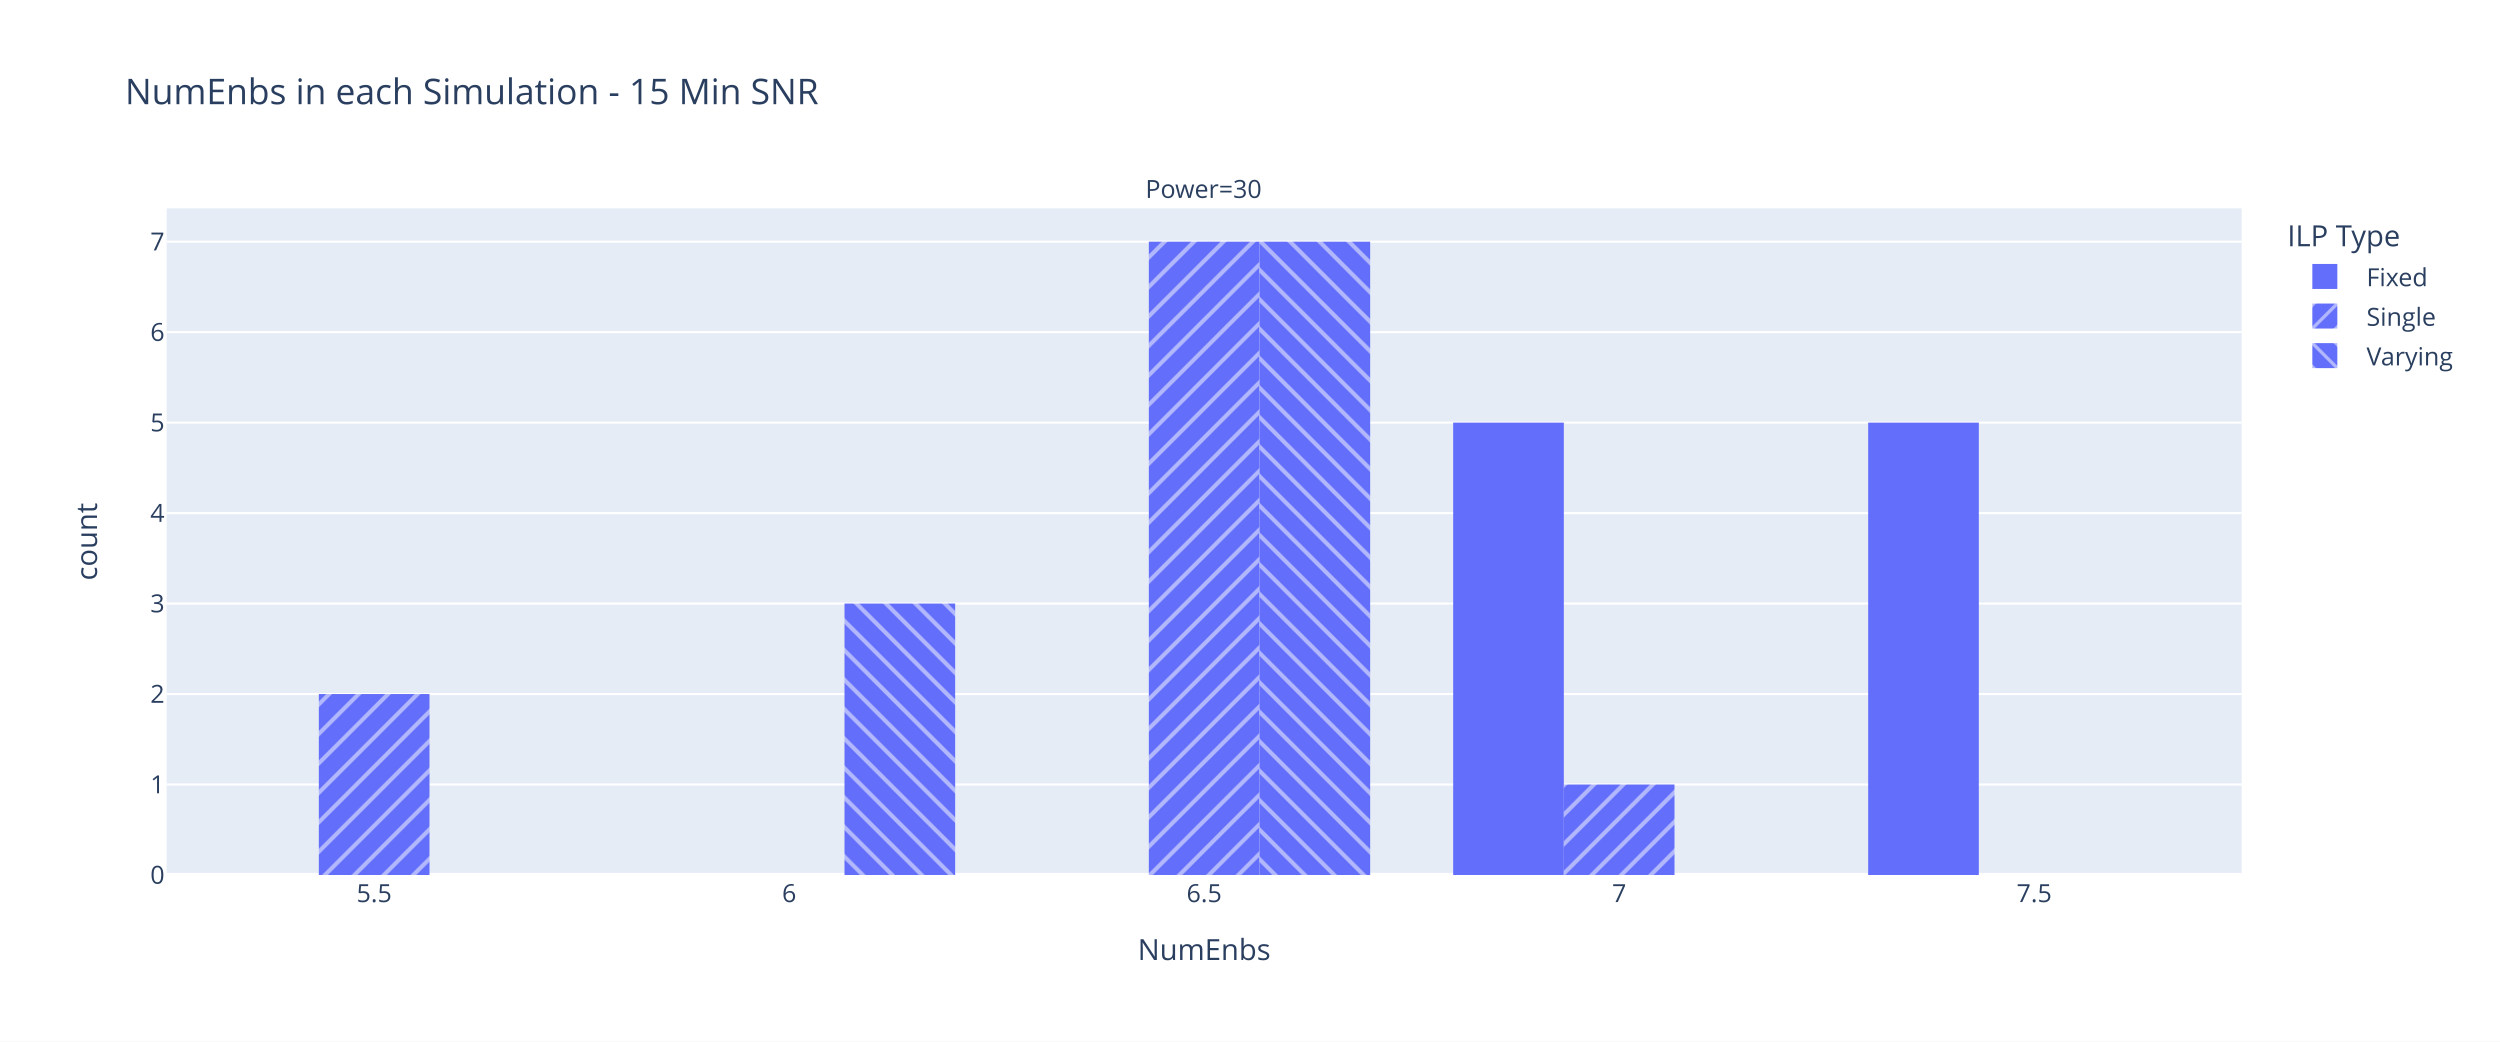
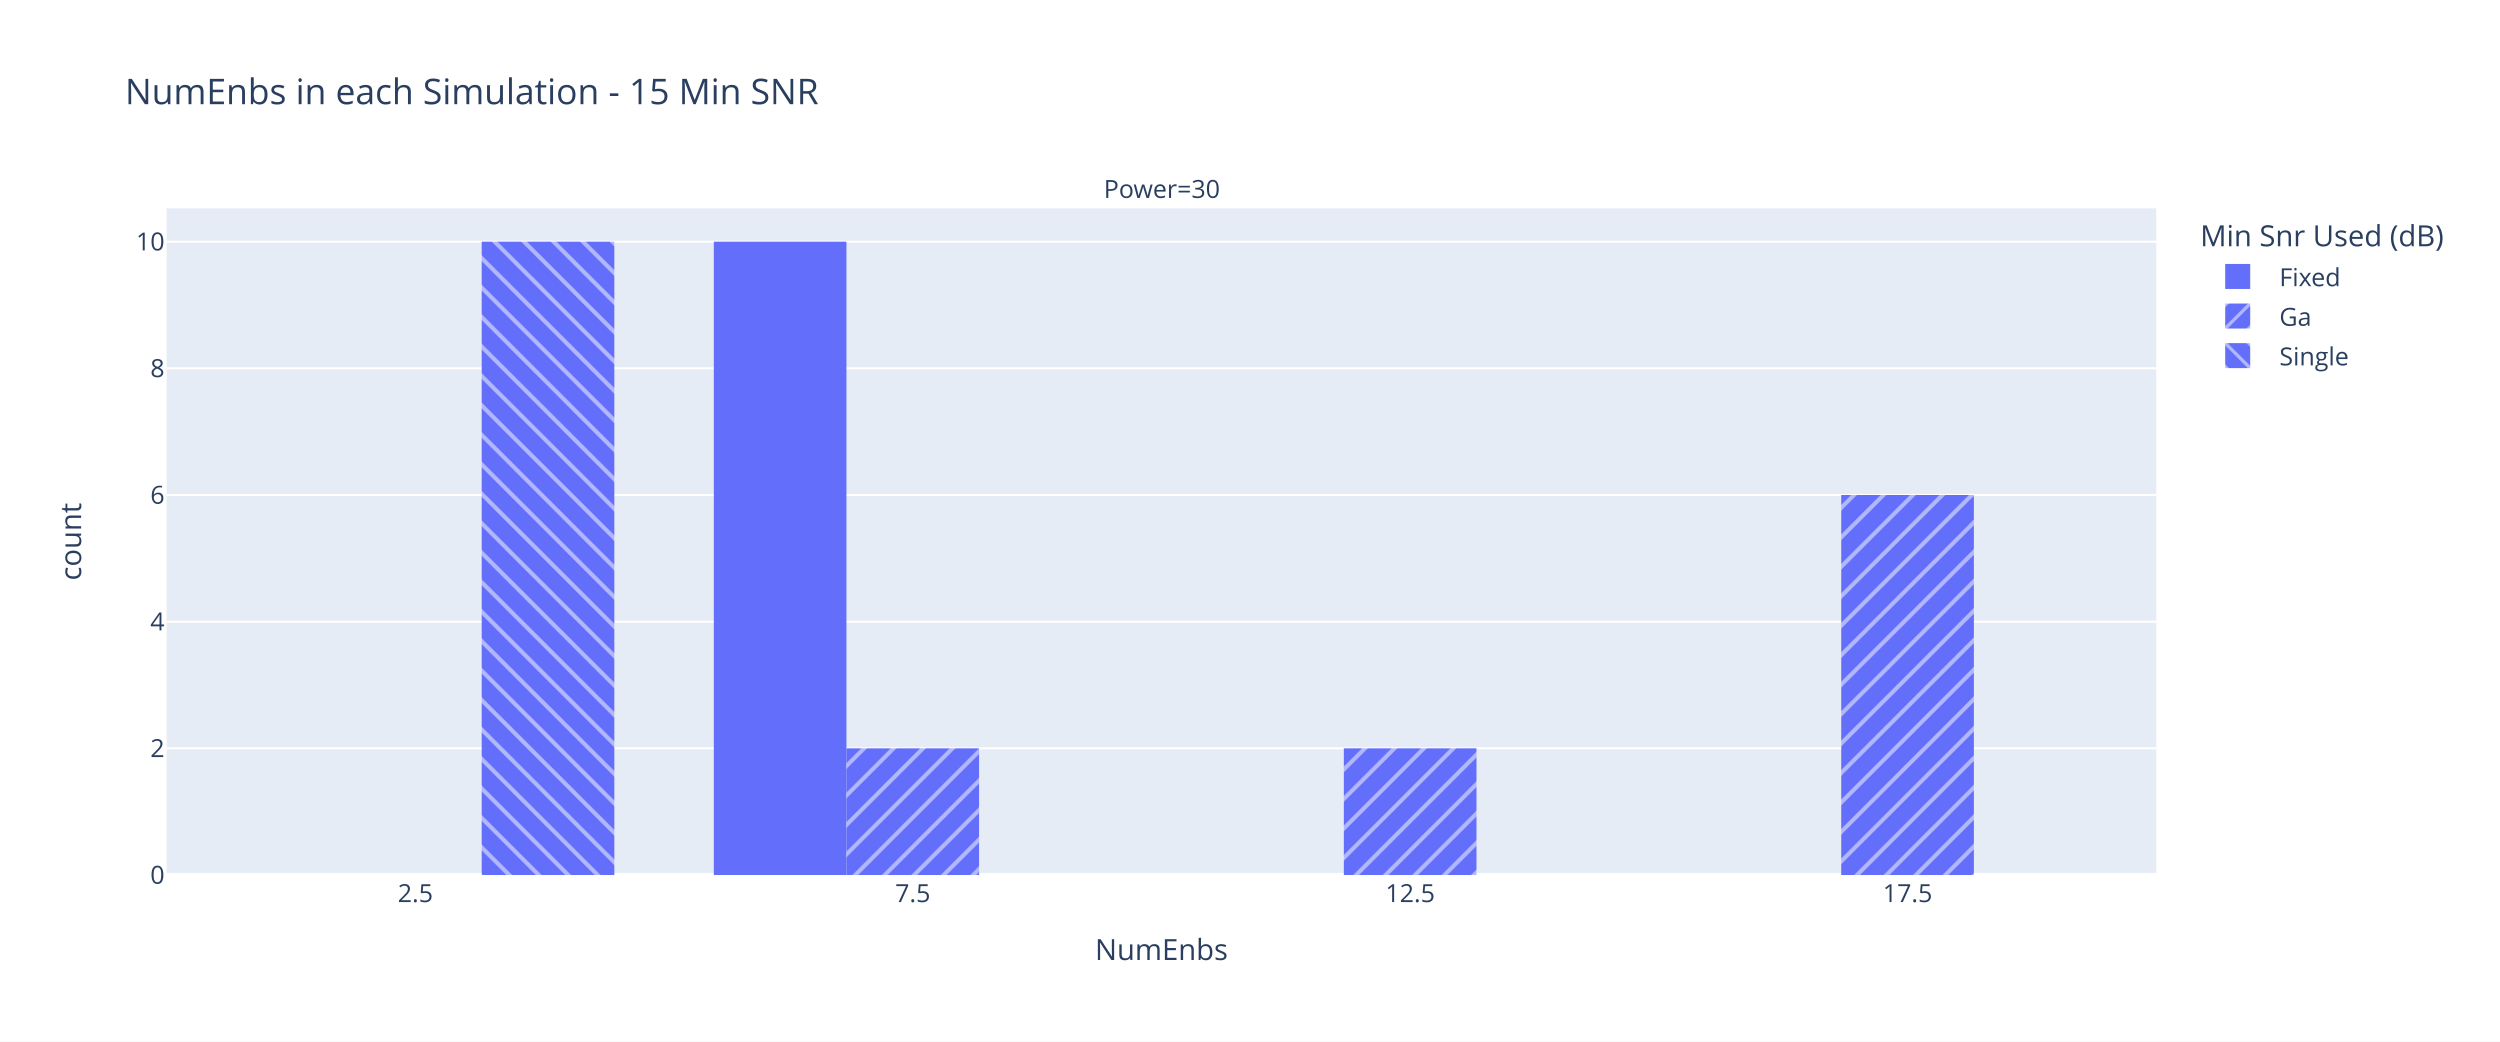
<svg xmlns="http://www.w3.org/2000/svg" class="main-svg" width="1200" height="500" style="" viewBox="0 0 1200 500">
  <rect x="0" y="0" width="1200" height="500" style="fill: rgb(255, 255, 255); fill-opacity: 1;" />
-   <defs id="defs-93444a">
+   <defs id="defs-58d48c">
    <g class="clips">
-       <clipPath id="clip93444axyplot" class="plotclip">
-         <rect width="996" height="320" />
-       </clipPath>
-       <clipPath class="axesclip" id="clip93444ax">
-         <rect x="80" y="0" width="996" height="500" />
-       </clipPath>
-       <clipPath class="axesclip" id="clip93444ay">
+       <clipPath id="clip58d48cxyplot" class="plotclip">
+         <rect width="955" height="320" />
+       </clipPath>
+       <clipPath class="axesclip" id="clip58d48cx">
+         <rect x="80" y="0" width="955" height="500" />
+       </clipPath>
+       <clipPath class="axesclip" id="clip58d48cy">
        <rect x="0" y="100" width="1200" height="320" />
      </clipPath>
-       <clipPath class="axesclip" id="clip93444axy">
-         <rect x="80" y="100" width="996" height="320" />
+       <clipPath class="axesclip" id="clip58d48cxy">
+         <rect x="80" y="100" width="955" height="320" />
      </clipPath>
    </g>
    <g class="gradients" />
    <g class="patterns">
-       <pattern id="p93444a-legend-44f2ed" width="14.142px" height="14.142px" patternUnits="userSpaceOnUse" patternTransform="scale(0.8)">
+       <pattern id="p58d48c-legend-95f32c" width="14.142px" height="14.142px" patternUnits="userSpaceOnUse" patternTransform="scale(0.8)">
        <rect width="14.142px" height="14.142px" fill="#636efa" />
        <path d="M-3.536,3.536l7.071,-7.071M0,14.142L14.142,0M10.607,17.678l7.071,-7.071" opacity="0.5" stroke="#fff" stroke-width="2px" />
      </pattern>
-       <pattern id="p93444a-legend-15ae70" width="14.142px" height="14.142px" patternUnits="userSpaceOnUse" patternTransform="scale(0.8)">
+       <pattern id="p58d48c-legend-b8c001" width="14.142px" height="14.142px" patternUnits="userSpaceOnUse" patternTransform="scale(0.8)">
        <rect width="14.142px" height="14.142px" fill="#636efa" />
        <path d="M10.607,-3.536l7.071,7.071M0,0L14.142,14.142M-3.536,10.607l7.071,7.071" opacity="0.5" stroke="#fff" stroke-width="2px" />
      </pattern>
-       <pattern id="p93444a-44f2ed" width="14.142px" height="14.142px" patternUnits="userSpaceOnUse" patternTransform="">
+       <pattern id="p58d48c-95f32c" width="14.142px" height="14.142px" patternUnits="userSpaceOnUse" patternTransform="">
        <rect width="14.142px" height="14.142px" fill="#636efa" />
        <path d="M-3.536,3.536l7.071,-7.071M0,14.142L14.142,0M10.607,17.678l7.071,-7.071" opacity="0.5" stroke="#fff" stroke-width="2px" />
      </pattern>
-       <pattern id="p93444a-15ae70" width="14.142px" height="14.142px" patternUnits="userSpaceOnUse" patternTransform="">
+       <pattern id="p58d48c-b8c001" width="14.142px" height="14.142px" patternUnits="userSpaceOnUse" patternTransform="">
        <rect width="14.142px" height="14.142px" fill="#636efa" />
        <path d="M10.607,-3.536l7.071,7.071M0,0L14.142,14.142M-3.536,10.607l7.071,7.071" opacity="0.5" stroke="#fff" stroke-width="2px" />
      </pattern>
    </g>
  </defs>
  <g class="bglayer">
-     <rect class="bg" x="80" y="100" width="996" height="320" style="fill: rgb(229, 236, 246); fill-opacity: 1; stroke-width: 0;" />
+     <rect class="bg" x="80" y="100" width="955" height="320" style="fill: rgb(229, 236, 246); fill-opacity: 1; stroke-width: 0;" />
  </g>
  <g class="layer-below">
    <g class="imagelayer" />
    <g class="shapelayer" />
  </g>
  <g class="cartesianlayer">
    <g class="subplot xy">
      <g class="layer-subplot">
        <g class="shapelayer" />
        <g class="imagelayer" />
      </g>
      <g class="minor-gridlayer">
        <g class="x" />
        <g class="y" />
      </g>
      <g class="gridlayer">
        <g class="x" />
        <g class="y">
-           <path class="ygrid crisp" transform="translate(0,376.57)" d="M80,0h996" style="stroke: rgb(255, 255, 255); stroke-opacity: 1; stroke-width: 1px;" />
-           <path class="ygrid crisp" transform="translate(0,333.14)" d="M80,0h996" style="stroke: rgb(255, 255, 255); stroke-opacity: 1; stroke-width: 1px;" />
-           <path class="ygrid crisp" transform="translate(0,289.71)" d="M80,0h996" style="stroke: rgb(255, 255, 255); stroke-opacity: 1; stroke-width: 1px;" />
-           <path class="ygrid crisp" transform="translate(0,246.29)" d="M80,0h996" style="stroke: rgb(255, 255, 255); stroke-opacity: 1; stroke-width: 1px;" />
-           <path class="ygrid crisp" transform="translate(0,202.86)" d="M80,0h996" style="stroke: rgb(255, 255, 255); stroke-opacity: 1; stroke-width: 1px;" />
-           <path class="ygrid crisp" transform="translate(0,159.43)" d="M80,0h996" style="stroke: rgb(255, 255, 255); stroke-opacity: 1; stroke-width: 1px;" />
-           <path class="ygrid crisp" transform="translate(0,116)" d="M80,0h996" style="stroke: rgb(255, 255, 255); stroke-opacity: 1; stroke-width: 1px;" />
+           <path class="ygrid crisp" transform="translate(0,359.2)" d="M80,0h955" style="stroke: rgb(255, 255, 255); stroke-opacity: 1; stroke-width: 1px;" />
+           <path class="ygrid crisp" transform="translate(0,298.4)" d="M80,0h955" style="stroke: rgb(255, 255, 255); stroke-opacity: 1; stroke-width: 1px;" />
+           <path class="ygrid crisp" transform="translate(0,237.6)" d="M80,0h955" style="stroke: rgb(255, 255, 255); stroke-opacity: 1; stroke-width: 1px;" />
+           <path class="ygrid crisp" transform="translate(0,176.8)" d="M80,0h955" style="stroke: rgb(255, 255, 255); stroke-opacity: 1; stroke-width: 1px;" />
+           <path class="ygrid crisp" transform="translate(0,116)" d="M80,0h955" style="stroke: rgb(255, 255, 255); stroke-opacity: 1; stroke-width: 1px;" />
        </g>
      </g>
      <g class="zerolinelayer">
-         <path class="yzl zl crisp" transform="translate(0,420)" d="M80,0h996" style="stroke: rgb(255, 255, 255); stroke-opacity: 1; stroke-width: 2px;" />
+         <path class="yzl zl crisp" transform="translate(0,420)" d="M80,0h955" style="stroke: rgb(255, 255, 255); stroke-opacity: 1; stroke-width: 2px;" />
      </g>
      <path class="xlines-below" />
      <path class="ylines-below" />
      <g class="overlines-below" />
      <g class="xaxislayer-below" />
      <g class="yaxislayer-below" />
      <g class="overaxes-below" />
-       <g class="plot" transform="translate(80,100)" clip-path="url(#clip93444axyplot)">
+       <g class="plot" transform="translate(80,100)" clip-path="url(#clip58d48cxyplot)">
        <g class="barlayer mlayer">
          <g class="trace bars" style="opacity: 1;">
            <g class="points">
              <g class="point">
-                 <path d="M617.52,320V102.86H670.64V320Z" style="vector-effect: non-scaling-stroke; opacity: 1; stroke-width: 0px; fill: rgb(99, 110, 250); fill-opacity: 1;" />
-               </g>
-               <g class="point">
-                 <path d="M816.72,320V102.86H869.84V320Z" style="vector-effect: non-scaling-stroke; opacity: 1; stroke-width: 0px; fill: rgb(99, 110, 250); fill-opacity: 1;" />
+                 <path d="M262.63,320V16H326.29V320Z" style="vector-effect: non-scaling-stroke; opacity: 1; stroke-width: 0px; fill: rgb(99, 110, 250); fill-opacity: 1;" />
              </g>
            </g>
          </g>
          <g class="trace bars" style="opacity: 1;">
            <g class="points">
              <g class="point">
-                 <path d="M73.04,320V233.14H126.16V320Z" class="pattern_filled" style="vector-effect: non-scaling-stroke; opacity: 1; stroke-width: 0px; fill: url('#p93444a-44f2ed');" />
-               </g>
-               <g class="point">
-                 <path d="M0,0Z" class="pattern_filled" style="vector-effect: non-scaling-stroke; opacity: 1; stroke-width: 0px; fill: url('#p93444a-44f2ed');" />
-               </g>
-               <g class="point">
-                 <path d="M471.44,320V16H524.56V320Z" class="pattern_filled" style="vector-effect: non-scaling-stroke; opacity: 1; stroke-width: 0px; fill: url('#p93444a-44f2ed');" />
-               </g>
-               <g class="point">
-                 <path d="M670.64,320V276.57H723.76V320Z" class="pattern_filled" style="vector-effect: non-scaling-stroke; opacity: 1; stroke-width: 0px; fill: url('#p93444a-44f2ed');" />
+                 <path d="M326.29,320V259.2H389.96V320Z" class="pattern_filled" style="vector-effect: non-scaling-stroke; opacity: 1; stroke-width: 0px; fill: url('#p58d48c-95f32c');" />
+               </g>
+               <g class="point">
+                 <path d="M565.04,320V259.2H628.71V320Z" class="pattern_filled" style="vector-effect: non-scaling-stroke; opacity: 1; stroke-width: 0px; fill: url('#p58d48c-95f32c');" />
+               </g>
+               <g class="point">
+                 <path d="M803.79,320V137.6H867.46V320Z" class="pattern_filled" style="vector-effect: non-scaling-stroke; opacity: 1; stroke-width: 0px; fill: url('#p58d48c-95f32c');" />
              </g>
            </g>
          </g>
          <g class="trace bars" style="opacity: 1;">
            <g class="points">
              <g class="point">
-                 <path d="M325.36,320V189.71H378.48V320Z" class="pattern_filled" style="vector-effect: non-scaling-stroke; opacity: 1; stroke-width: 0px; fill: url('#p93444a-15ae70');" />
-               </g>
-               <g class="point">
-                 <path d="M524.56,320V16H577.68V320Z" class="pattern_filled" style="vector-effect: non-scaling-stroke; opacity: 1; stroke-width: 0px; fill: url('#p93444a-15ae70');" />
+                 <path d="M151.21,320V16H214.88V320Z" class="pattern_filled" style="vector-effect: non-scaling-stroke; opacity: 1; stroke-width: 0px; fill: url('#p58d48c-b8c001');" />
              </g>
            </g>
          </g>
        </g>
      </g>
      <g class="overplot" />
      <path class="xlines-above crisp" d="M0,0" style="fill: none;" />
      <path class="ylines-above crisp" d="M0,0" style="fill: none;" />
      <g class="overlines-above" />
      <g class="xaxislayer-above">
        <g class="xtick">
-           <text text-anchor="middle" x="0" y="433" transform="translate(179.6,0)" style="font-family: 'Open Sans', verdana, arial, sans-serif; font-size: 12px; fill: rgb(42, 63, 95); fill-opacity: 1; white-space: pre; opacity: 1;">5.5</text>
-         </g>
-         <g class="xtick">
-           <text text-anchor="middle" x="0" y="433" style="font-family: 'Open Sans', verdana, arial, sans-serif; font-size: 12px; fill: rgb(42, 63, 95); fill-opacity: 1; white-space: pre; opacity: 1;" transform="translate(378.8,0)">6</text>
-         </g>
-         <g class="xtick">
-           <text text-anchor="middle" x="0" y="433" style="font-family: 'Open Sans', verdana, arial, sans-serif; font-size: 12px; fill: rgb(42, 63, 95); fill-opacity: 1; white-space: pre; opacity: 1;" transform="translate(578,0)">6.5</text>
-         </g>
-         <g class="xtick">
-           <text text-anchor="middle" x="0" y="433" style="font-family: 'Open Sans', verdana, arial, sans-serif; font-size: 12px; fill: rgb(42, 63, 95); fill-opacity: 1; white-space: pre; opacity: 1;" transform="translate(777.2,0)">7</text>
-         </g>
-         <g class="xtick">
-           <text text-anchor="middle" x="0" y="433" style="font-family: 'Open Sans', verdana, arial, sans-serif; font-size: 12px; fill: rgb(42, 63, 95); fill-opacity: 1; white-space: pre; opacity: 1;" transform="translate(976.4,0)">7.5</text>
+           <text text-anchor="middle" x="0" y="433" transform="translate(199.38,0)" style="font-family: 'Open Sans', verdana, arial, sans-serif; font-size: 12px; fill: rgb(42, 63, 95); fill-opacity: 1; white-space: pre; opacity: 1;">2.5</text>
+         </g>
+         <g class="xtick">
+           <text text-anchor="middle" x="0" y="433" style="font-family: 'Open Sans', verdana, arial, sans-serif; font-size: 12px; fill: rgb(42, 63, 95); fill-opacity: 1; white-space: pre; opacity: 1;" transform="translate(438.13,0)">7.5</text>
+         </g>
+         <g class="xtick">
+           <text text-anchor="middle" x="0" y="433" style="font-family: 'Open Sans', verdana, arial, sans-serif; font-size: 12px; fill: rgb(42, 63, 95); fill-opacity: 1; white-space: pre; opacity: 1;" transform="translate(676.88,0)">12.5</text>
+         </g>
+         <g class="xtick">
+           <text text-anchor="middle" x="0" y="433" style="font-family: 'Open Sans', verdana, arial, sans-serif; font-size: 12px; fill: rgb(42, 63, 95); fill-opacity: 1; white-space: pre; opacity: 1;" transform="translate(915.63,0)">17.5</text>
        </g>
      </g>
      <g class="yaxislayer-above">
        <g class="ytick">
          <text text-anchor="end" x="79" y="4.2" transform="translate(0,420)" style="font-family: 'Open Sans', verdana, arial, sans-serif; font-size: 12px; fill: rgb(42, 63, 95); fill-opacity: 1; white-space: pre; opacity: 1;">0</text>
        </g>
        <g class="ytick">
-           <text text-anchor="end" x="79" y="4.2" style="font-family: 'Open Sans', verdana, arial, sans-serif; font-size: 12px; fill: rgb(42, 63, 95); fill-opacity: 1; white-space: pre; opacity: 1;" transform="translate(0,376.57)">1</text>
-         </g>
-         <g class="ytick">
-           <text text-anchor="end" x="79" y="4.2" style="font-family: 'Open Sans', verdana, arial, sans-serif; font-size: 12px; fill: rgb(42, 63, 95); fill-opacity: 1; white-space: pre; opacity: 1;" transform="translate(0,333.14)">2</text>
-         </g>
-         <g class="ytick">
-           <text text-anchor="end" x="79" y="4.2" style="font-family: 'Open Sans', verdana, arial, sans-serif; font-size: 12px; fill: rgb(42, 63, 95); fill-opacity: 1; white-space: pre; opacity: 1;" transform="translate(0,289.71)">3</text>
-         </g>
-         <g class="ytick">
-           <text text-anchor="end" x="79" y="4.2" style="font-family: 'Open Sans', verdana, arial, sans-serif; font-size: 12px; fill: rgb(42, 63, 95); fill-opacity: 1; white-space: pre; opacity: 1;" transform="translate(0,246.29)">4</text>
-         </g>
-         <g class="ytick">
-           <text text-anchor="end" x="79" y="4.2" style="font-family: 'Open Sans', verdana, arial, sans-serif; font-size: 12px; fill: rgb(42, 63, 95); fill-opacity: 1; white-space: pre; opacity: 1;" transform="translate(0,202.86)">5</text>
-         </g>
-         <g class="ytick">
-           <text text-anchor="end" x="79" y="4.2" style="font-family: 'Open Sans', verdana, arial, sans-serif; font-size: 12px; fill: rgb(42, 63, 95); fill-opacity: 1; white-space: pre; opacity: 1;" transform="translate(0,159.43)">6</text>
-         </g>
-         <g class="ytick">
-           <text text-anchor="end" x="79" y="4.2" style="font-family: 'Open Sans', verdana, arial, sans-serif; font-size: 12px; fill: rgb(42, 63, 95); fill-opacity: 1; white-space: pre; opacity: 1;" transform="translate(0,116)">7</text>
+           <text text-anchor="end" x="79" y="4.2" style="font-family: 'Open Sans', verdana, arial, sans-serif; font-size: 12px; fill: rgb(42, 63, 95); fill-opacity: 1; white-space: pre; opacity: 1;" transform="translate(0,359.2)">2</text>
+         </g>
+         <g class="ytick">
+           <text text-anchor="end" x="79" y="4.2" style="font-family: 'Open Sans', verdana, arial, sans-serif; font-size: 12px; fill: rgb(42, 63, 95); fill-opacity: 1; white-space: pre; opacity: 1;" transform="translate(0,298.4)">4</text>
+         </g>
+         <g class="ytick">
+           <text text-anchor="end" x="79" y="4.2" style="font-family: 'Open Sans', verdana, arial, sans-serif; font-size: 12px; fill: rgb(42, 63, 95); fill-opacity: 1; white-space: pre; opacity: 1;" transform="translate(0,237.6)">6</text>
+         </g>
+         <g class="ytick">
+           <text text-anchor="end" x="79" y="4.2" style="font-family: 'Open Sans', verdana, arial, sans-serif; font-size: 12px; fill: rgb(42, 63, 95); fill-opacity: 1; white-space: pre; opacity: 1;" transform="translate(0,176.8)">8</text>
+         </g>
+         <g class="ytick">
+           <text text-anchor="end" x="79" y="4.2" style="font-family: 'Open Sans', verdana, arial, sans-serif; font-size: 12px; fill: rgb(42, 63, 95); fill-opacity: 1; white-space: pre; opacity: 1;" transform="translate(0,116)">10</text>
        </g>
      </g>
      <g class="overaxes-above" />
    </g>
  </g>
  <g class="polarlayer" />
  <g class="smithlayer" />
  <g class="ternarylayer" />
  <g class="geolayer" />
  <g class="funnelarealayer" />
  <g class="pielayer" />
  <g class="iciclelayer" />
  <g class="treemaplayer" />
  <g class="sunburstlayer" />
  <g class="glimages" />
-   <defs id="topdefs-93444a">
+   <defs id="topdefs-58d48c">
    <g class="clips" />
-     <clipPath id="legend93444a">
-       <rect width="92" height="86" x="0" y="0" />
+     <clipPath id="legend58d48c">
+       <rect width="134" height="86" x="0" y="0" />
    </clipPath>
  </defs>
  <g class="layer-above">
    <g class="imagelayer" />
    <g class="shapelayer" />
  </g>
  <g class="infolayer">
-     <g class="legend" pointer-events="all" transform="translate(1095.92,100)">
-       <rect class="bg" shape-rendering="crispEdges" width="92" height="86" x="0" y="0" style="stroke: rgb(68, 68, 68); stroke-opacity: 1; fill: rgb(255, 255, 255); fill-opacity: 1; stroke-width: 0px;" />
-       <g class="scrollbox" transform="" clip-path="url(#legend93444a)">
-         <text class="legendtitletext" text-anchor="start" x="2" y="18.2" style="font-family: 'Open Sans', verdana, arial, sans-serif; font-size: 14px; fill: rgb(42, 63, 95); fill-opacity: 1; white-space: pre;">ILP Type</text>
+     <g class="legend" pointer-events="all" transform="translate(1054.1,100)">
+       <rect class="bg" shape-rendering="crispEdges" width="134" height="86" x="0" y="0" style="stroke: rgb(68, 68, 68); stroke-opacity: 1; fill: rgb(255, 255, 255); fill-opacity: 1; stroke-width: 0px;" />
+       <g class="scrollbox" transform="" clip-path="url(#legend58d48c)">
+         <text class="legendtitletext" text-anchor="start" x="2" y="18.2" style="font-family: 'Open Sans', verdana, arial, sans-serif; font-size: 14px; fill: rgb(42, 63, 95); fill-opacity: 1; white-space: pre;">Min Snr Used (dB)</text>
        <g class="groups" transform="">
          <g class="traces" transform="translate(0,32.7)" style="opacity: 1;">
            <text class="legendtext" text-anchor="start" x="40" y="4.68" style="font-family: 'Open Sans', verdana, arial, sans-serif; font-size: 12px; fill: rgb(42, 63, 95); fill-opacity: 1; white-space: pre;">Fixed</text>
            <g class="layers" style="opacity: 1;">
              <g class="legendfill" />
              <g class="legendlines" />
              <g class="legendsymbols">
                <g class="legendpoints">
                  <path class="legendundefined" d="M6,6H-6V-6H6Z" transform="translate(20,0)" style="stroke-width: 0px; fill: rgb(99, 110, 250); fill-opacity: 1;" />
                </g>
              </g>
            </g>
-             <rect class="legendtoggle" x="0" y="-9.5" width="86.422" height="19" style="fill: rgb(0, 0, 0); fill-opacity: 0;" />
+             <rect class="legendtoggle" x="0" y="-9.5" width="77.016" height="19" style="fill: rgb(0, 0, 0); fill-opacity: 0;" />
          </g>
        </g>
        <g class="groups" transform="">
          <g class="traces" transform="translate(0,51.7)" style="opacity: 1;">
+             <text class="legendtext" text-anchor="start" x="40" y="4.68" style="font-family: 'Open Sans', verdana, arial, sans-serif; font-size: 12px; fill: rgb(42, 63, 95); fill-opacity: 1; white-space: pre;">Ga</text>
+             <g class="layers" style="opacity: 1;">
+               <g class="legendfill" />
+               <g class="legendlines" />
+               <g class="legendsymbols">
+                 <g class="legendpoints">
+                   <path class="legendundefined pattern_filled" d="M6,6H-6V-6H6Z" transform="translate(20,0)" style="stroke-width: 0px; fill: url('#p58d48c-legend-95f32c');" />
+                 </g>
+               </g>
+             </g>
+             <rect class="legendtoggle" x="0" y="-9.5" width="77.016" height="19" style="fill: rgb(0, 0, 0); fill-opacity: 0;" />
+           </g>
+         </g>
+         <g class="groups" transform="">
+           <g class="traces" transform="translate(0,70.7)" style="opacity: 1;">
            <text class="legendtext" text-anchor="start" x="40" y="4.68" style="font-family: 'Open Sans', verdana, arial, sans-serif; font-size: 12px; fill: rgb(42, 63, 95); fill-opacity: 1; white-space: pre;">Single</text>
            <g class="layers" style="opacity: 1;">
              <g class="legendfill" />
              <g class="legendlines" />
              <g class="legendsymbols">
                <g class="legendpoints">
-                   <path class="legendundefined pattern_filled" d="M6,6H-6V-6H6Z" transform="translate(20,0)" style="stroke-width: 0px; fill: url('#p93444a-legend-44f2ed');" />
+                   <path class="legendundefined pattern_filled" d="M6,6H-6V-6H6Z" transform="translate(20,0)" style="stroke-width: 0px; fill: url('#p58d48c-legend-b8c001');" />
                </g>
              </g>
            </g>
-             <rect class="legendtoggle" x="0" y="-9.5" width="86.422" height="19" style="fill: rgb(0, 0, 0); fill-opacity: 0;" />
-           </g>
-         </g>
-         <g class="groups" transform="">
-           <g class="traces" transform="translate(0,70.7)" style="opacity: 1;">
-             <text class="legendtext" text-anchor="start" x="40" y="4.68" style="font-family: 'Open Sans', verdana, arial, sans-serif; font-size: 12px; fill: rgb(42, 63, 95); fill-opacity: 1; white-space: pre;">Varying</text>
-             <g class="layers" style="opacity: 1;">
-               <g class="legendfill" />
-               <g class="legendlines" />
-               <g class="legendsymbols">
-                 <g class="legendpoints">
-                   <path class="legendundefined pattern_filled" d="M6,6H-6V-6H6Z" transform="translate(20,0)" style="stroke-width: 0px; fill: url('#p93444a-legend-15ae70');" />
-                 </g>
-               </g>
-             </g>
-             <rect class="legendtoggle" x="0" y="-9.5" width="86.422" height="19" style="fill: rgb(0, 0, 0); fill-opacity: 0;" />
+             <rect class="legendtoggle" x="0" y="-9.5" width="77.016" height="19" style="fill: rgb(0, 0, 0); fill-opacity: 0;" />
          </g>
        </g>
      </g>
      <rect class="scrollbar" rx="20" ry="3" width="0" height="0" x="0" y="0" style="fill: rgb(128, 139, 164); fill-opacity: 1;" />
    </g>
    <g class="g-gtitle">
      <text class="gtitle" x="60" y="50" text-anchor="start" dy="0em" style="font-family: 'Open Sans', verdana, arial, sans-serif; font-size: 17px; fill: rgb(42, 63, 95); opacity: 1; font-weight: normal; white-space: pre;">NumEnbs in each Simulation - 15 Min SNR</text>
    </g>
    <g class="g-xtitle">
-       <text class="xtitle" x="578" y="460.8" text-anchor="middle" style="font-family: 'Open Sans', verdana, arial, sans-serif; font-size: 14px; fill: rgb(42, 63, 95); opacity: 1; font-weight: normal; white-space: pre;">NumEnbs</text>
+       <text class="xtitle" x="557.5" y="460.8" text-anchor="middle" style="font-family: 'Open Sans', verdana, arial, sans-serif; font-size: 14px; fill: rgb(42, 63, 95); opacity: 1; font-weight: normal; white-space: pre;">NumEnbs</text>
    </g>
    <g class="g-ytitle">
-       <text class="ytitle" transform="rotate(-90,46.55938,260)" x="46.559" y="260" text-anchor="middle" style="font-family: 'Open Sans', verdana, arial, sans-serif; font-size: 14px; fill: rgb(42, 63, 95); opacity: 1; font-weight: normal; white-space: pre;">count</text>
+       <text class="ytitle" transform="rotate(-90,38.93438,260)" x="38.934" y="260" text-anchor="middle" style="font-family: 'Open Sans', verdana, arial, sans-serif; font-size: 14px; fill: rgb(42, 63, 95); opacity: 1; font-weight: normal; white-space: pre;">count</text>
    </g>
    <g class="annotation" data-index="0" style="opacity: 1;">
-       <g class="annotation-text-g" transform="rotate(0,578,90.5)">
-         <g class="cursor-pointer" transform="translate(545,81)">
+       <g class="annotation-text-g" transform="rotate(0,557.5,90.5)">
+         <g class="cursor-pointer" transform="translate(525,81)">
          <rect class="bg" x="0.5" y="0.5" width="65" height="18" style="stroke-width: 1px; stroke: rgb(0, 0, 0); stroke-opacity: 0; fill: rgb(0, 0, 0); fill-opacity: 0;" />
          <text class="annotation-text" text-anchor="middle" x="32.703" y="14" style="font-family: 'Open Sans', verdana, arial, sans-serif; font-size: 12px; fill: rgb(42, 63, 95); fill-opacity: 1; white-space: pre;">Power=30</text>
        </g>
      </g>
    </g>
  </g>
</svg>
